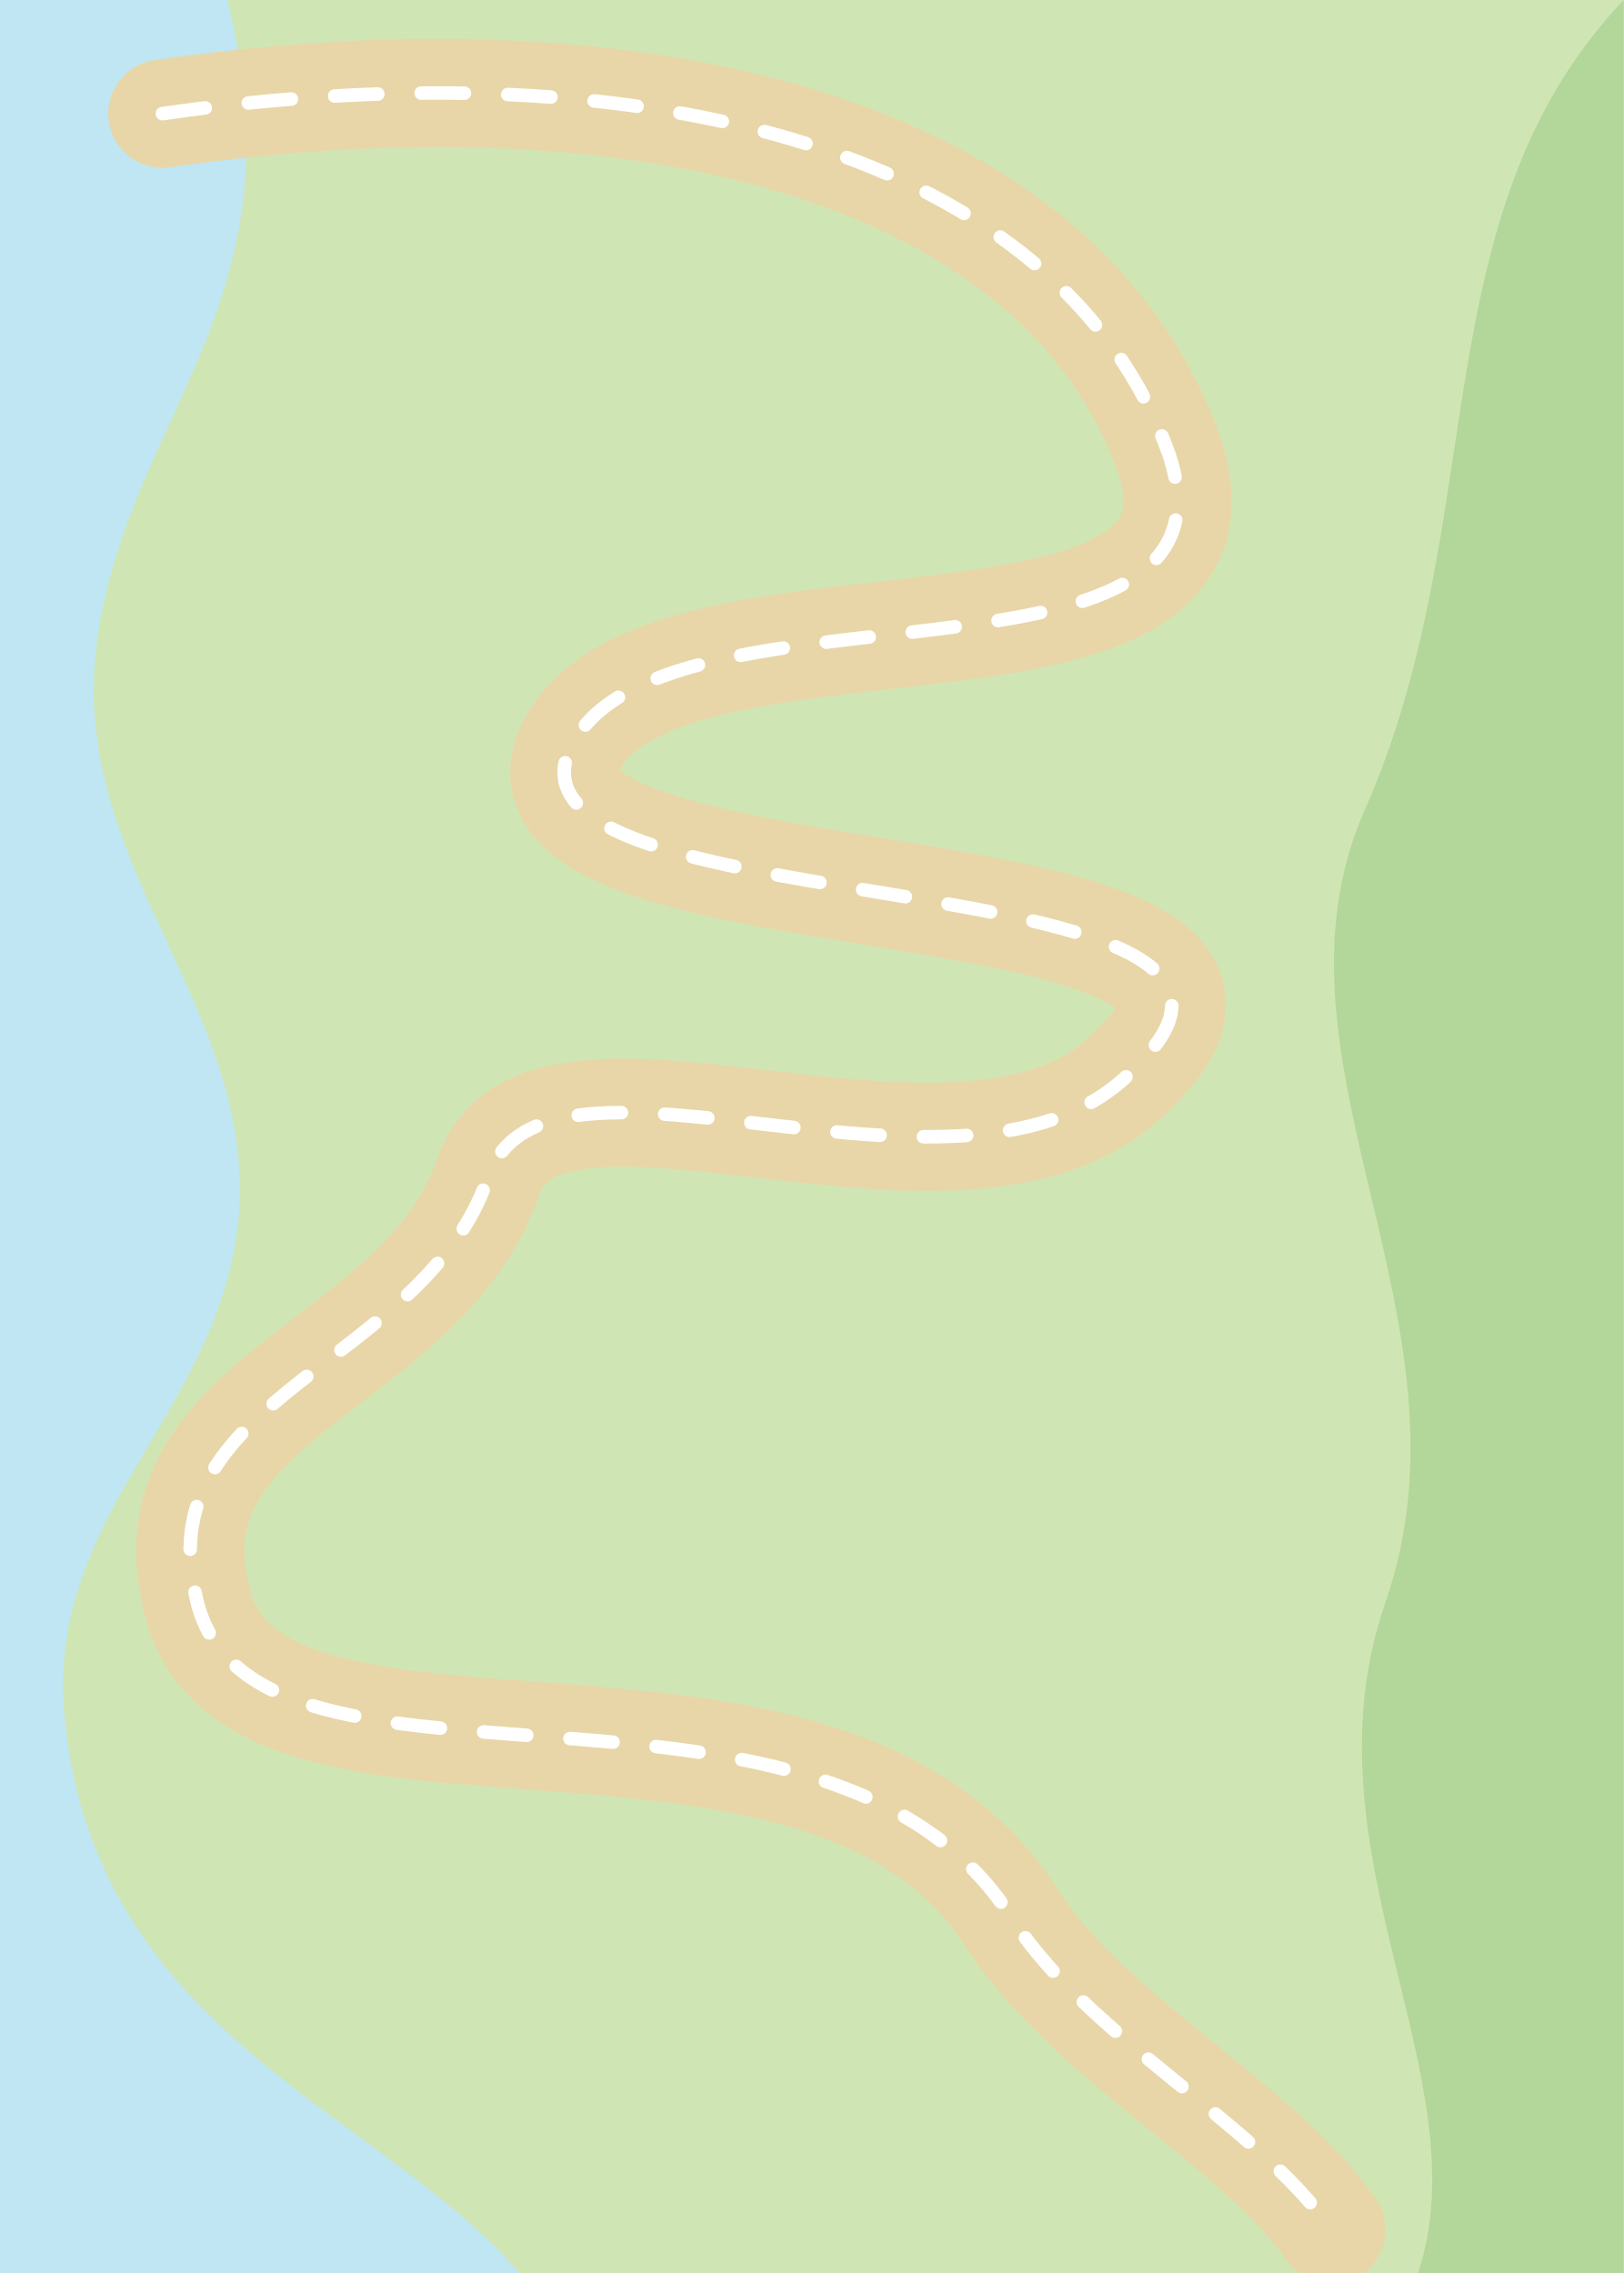
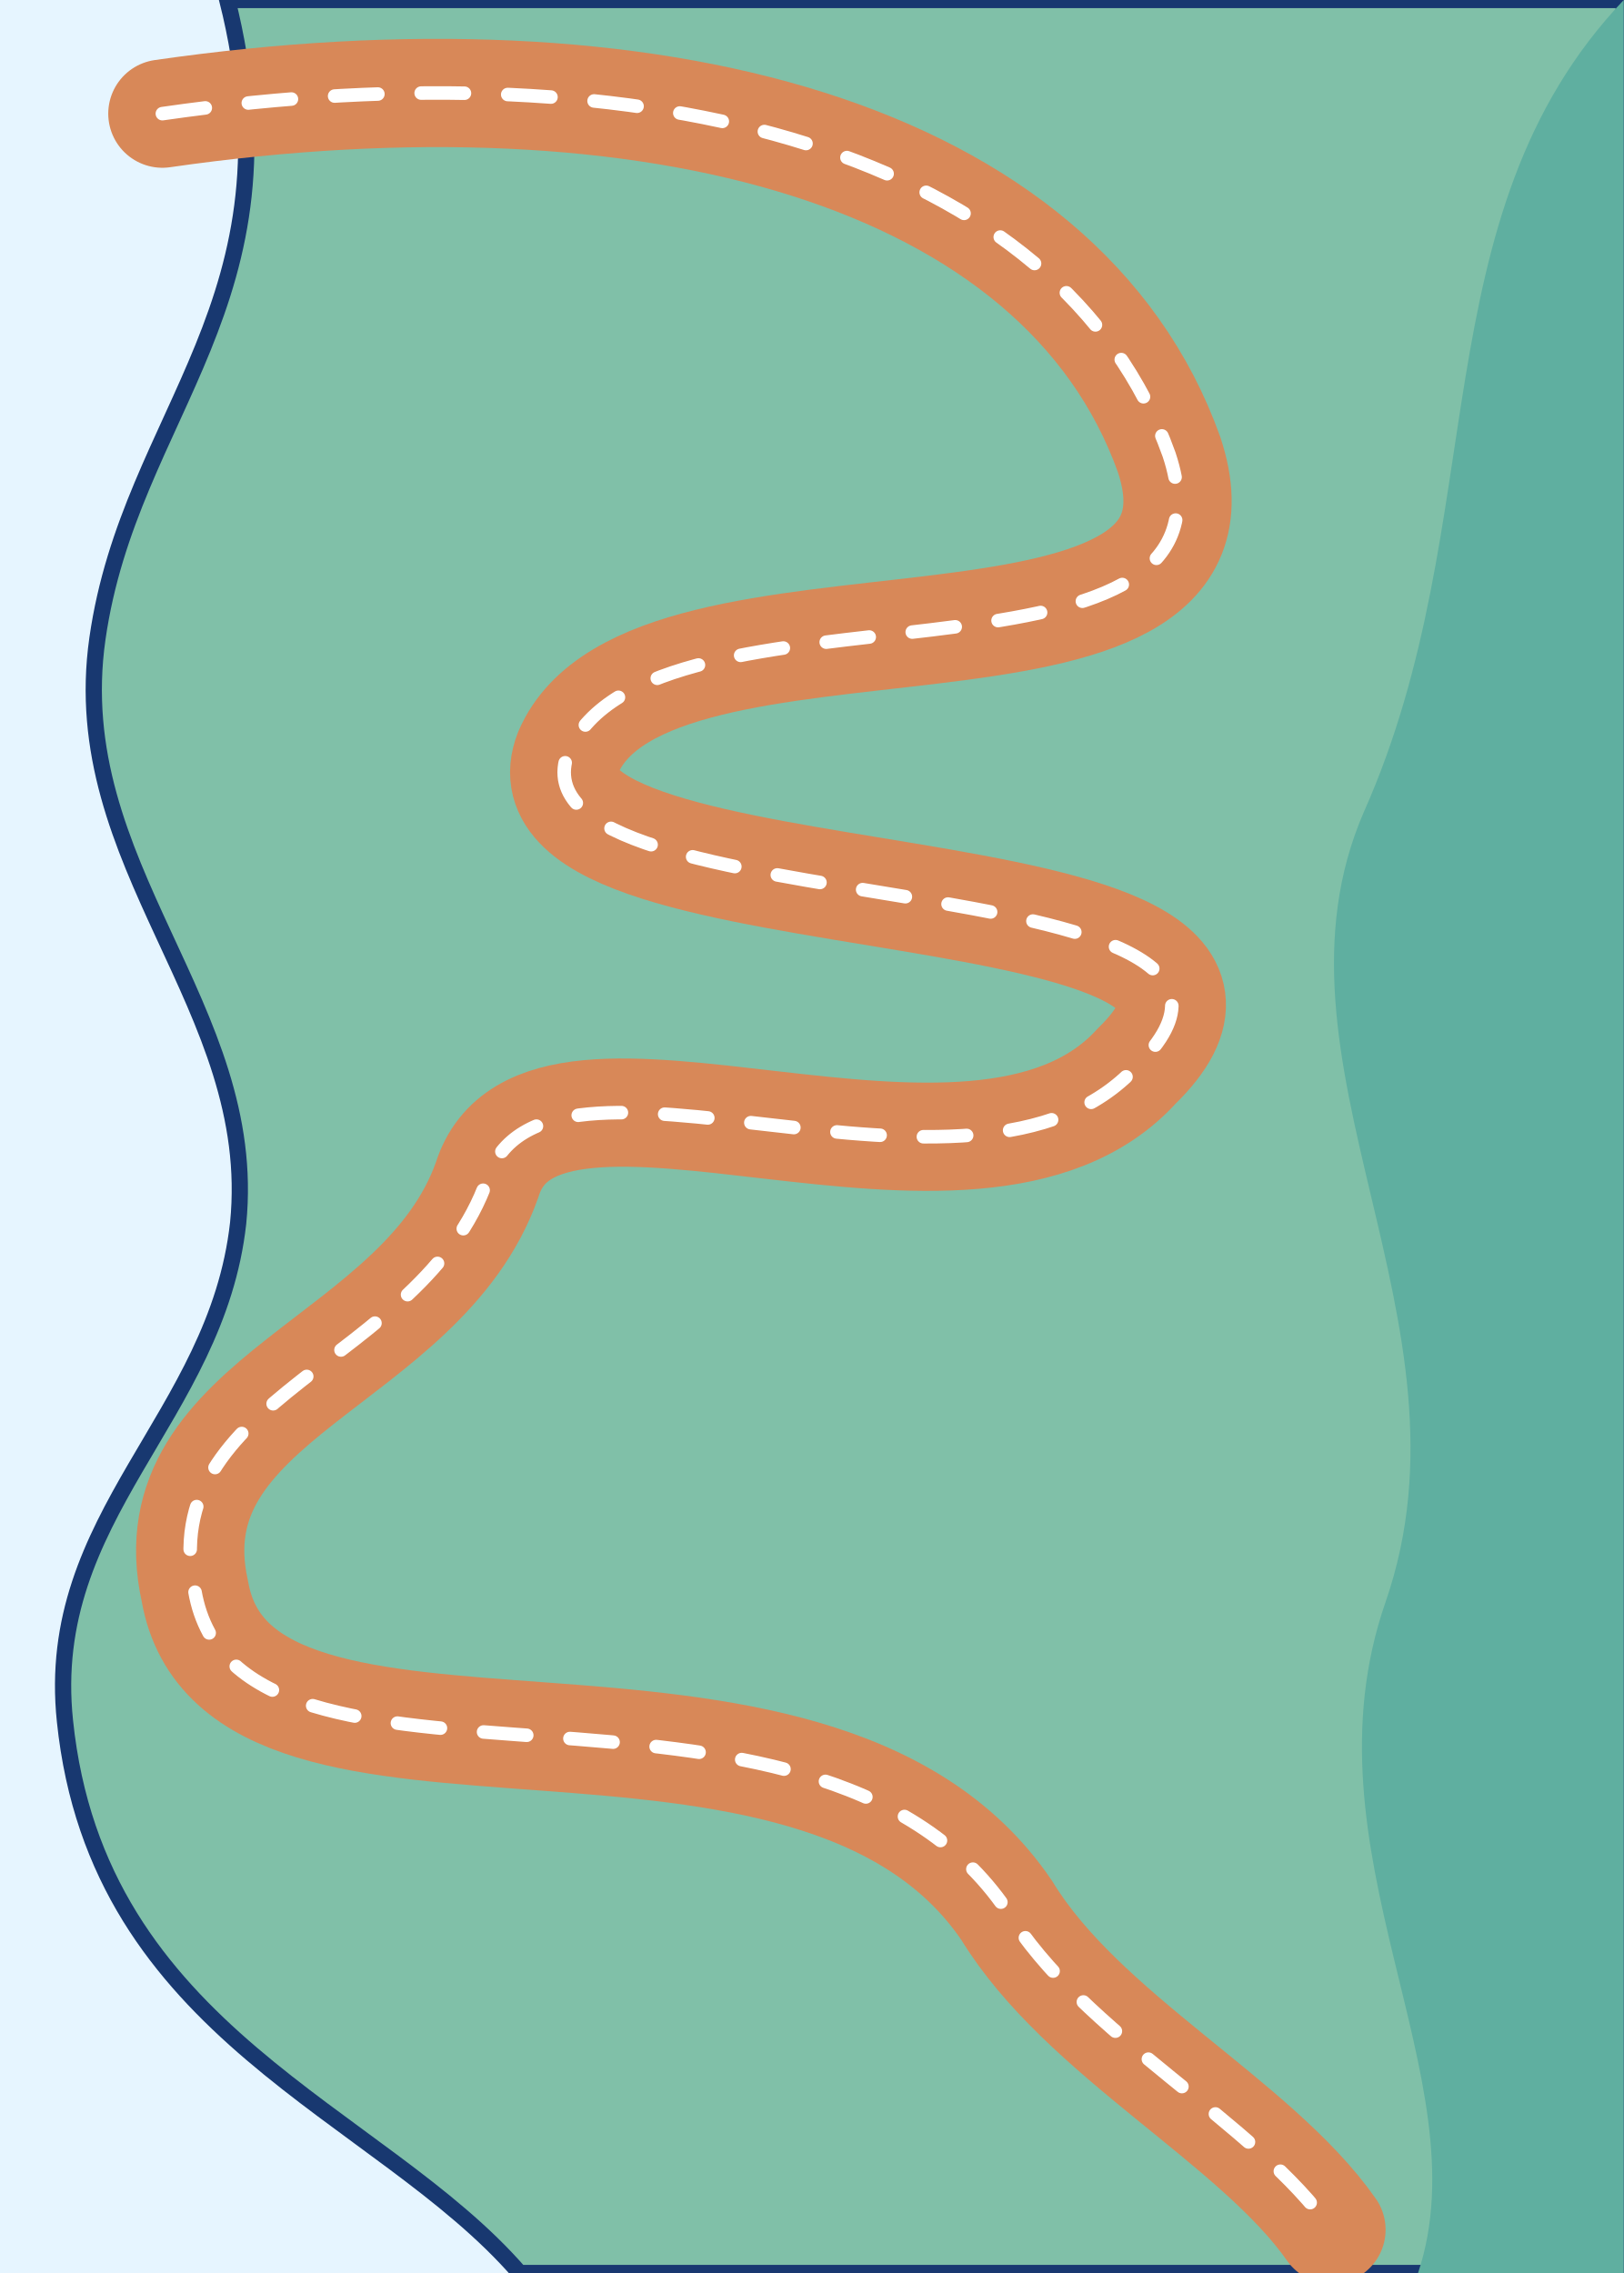
<svg xmlns="http://www.w3.org/2000/svg" viewBox="0 0 300 420" preserveAspectRatio="none" role="img" aria-label="Map of Ilocos Norte">
-   <rect id="sea" width="300" height="420" fill="#BFE6F2" />
-   <path id="land" d="M42 0 H300 V420 H96 C70 390 18 376 12 318 C8 280 40 262 44 226 C48 186 12 160 18 118 C24 76 56 56 42 0Z" fill="#CFE6B4" />
-   <path id="hills" d="M300 0 C262 40 276 96 252 150 C232 196 274 244 256 296 C240 342 274 384 262 420 H300Z" fill="#B3D69A" />
+   <rect id="sea" width="300" height="420" fill="#E6F5FF" />
+   <path id="land" d="M42 0 H300 V420 H96 C70 390 18 376 12 318 C8 280 40 262 44 226 C48 186 12 160 18 118 C24 76 56 56 42 0Z" fill="#80C0A8" stroke="#183870" stroke-width="3" />
+   <path id="hills" d="M300 0 C262 40 276 96 252 150 C232 196 274 244 256 296 C240 342 274 384 262 420 H300Z" fill="#5FAFA0" />
  <g id="road" fill="none" stroke-linecap="round" stroke-linejoin="round">
-     <path id="road-bed" d="M30 21 C120 8 196 28 216 84 C232 132 120 104 105 139 C92 172 250 158 210 197 C180 230 100 186 90 218 C78 252 28 258 36 294 C44 340 150 300 186 353 C200 376 232 392 246 412" stroke="#E8D6A8" stroke-width="20" />
+     <path id="road-bed" d="M30 21 C120 8 196 28 216 84 C232 132 120 104 105 139 C92 172 250 158 210 197 C180 230 100 186 90 218 C78 252 28 258 36 294 C44 340 150 300 186 353 C200 376 232 392 246 412" stroke="#D88858" stroke-width="20" />
    <path id="road-line" d="M30 21 C120 8 196 28 216 84 C232 132 120 104 105 139 C92 172 250 158 210 197 C180 230 100 186 90 218 C78 252 28 258 36 294 C44 340 150 300 186 353 C200 376 232 392 246 412" stroke="#FFFFFF" stroke-width="2.5" stroke-dasharray="8 8" />
  </g>
</svg>
